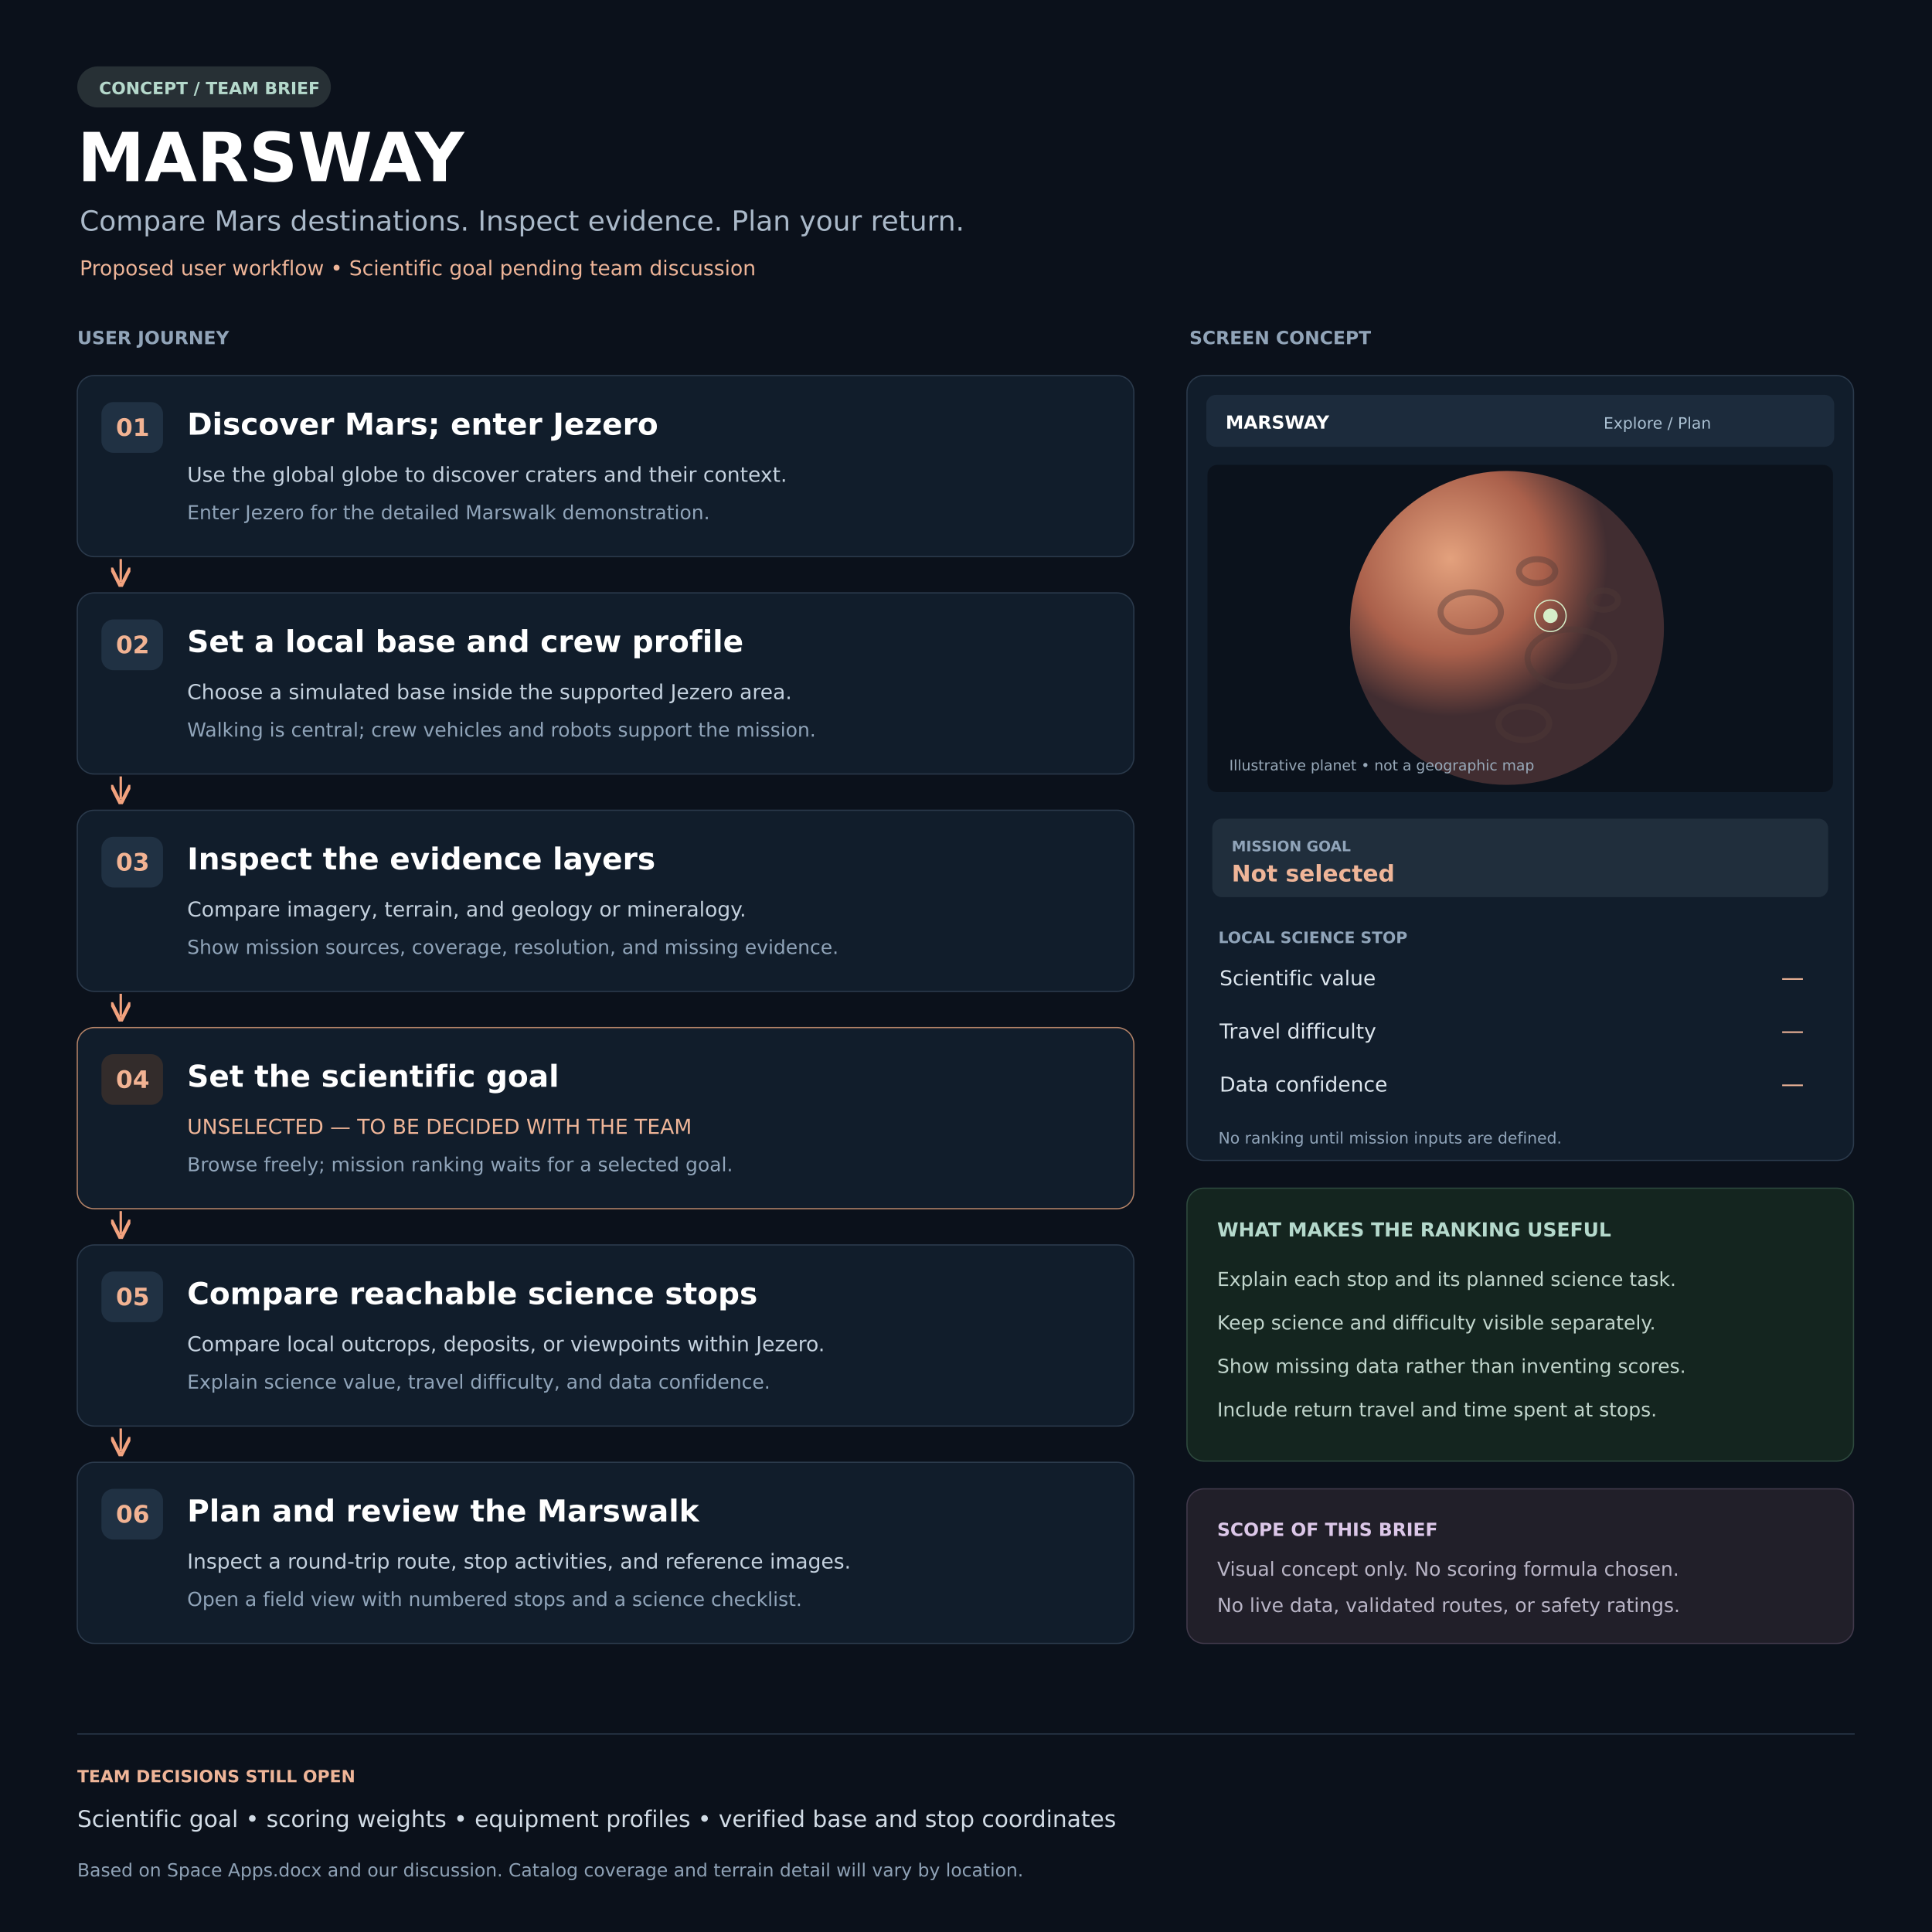
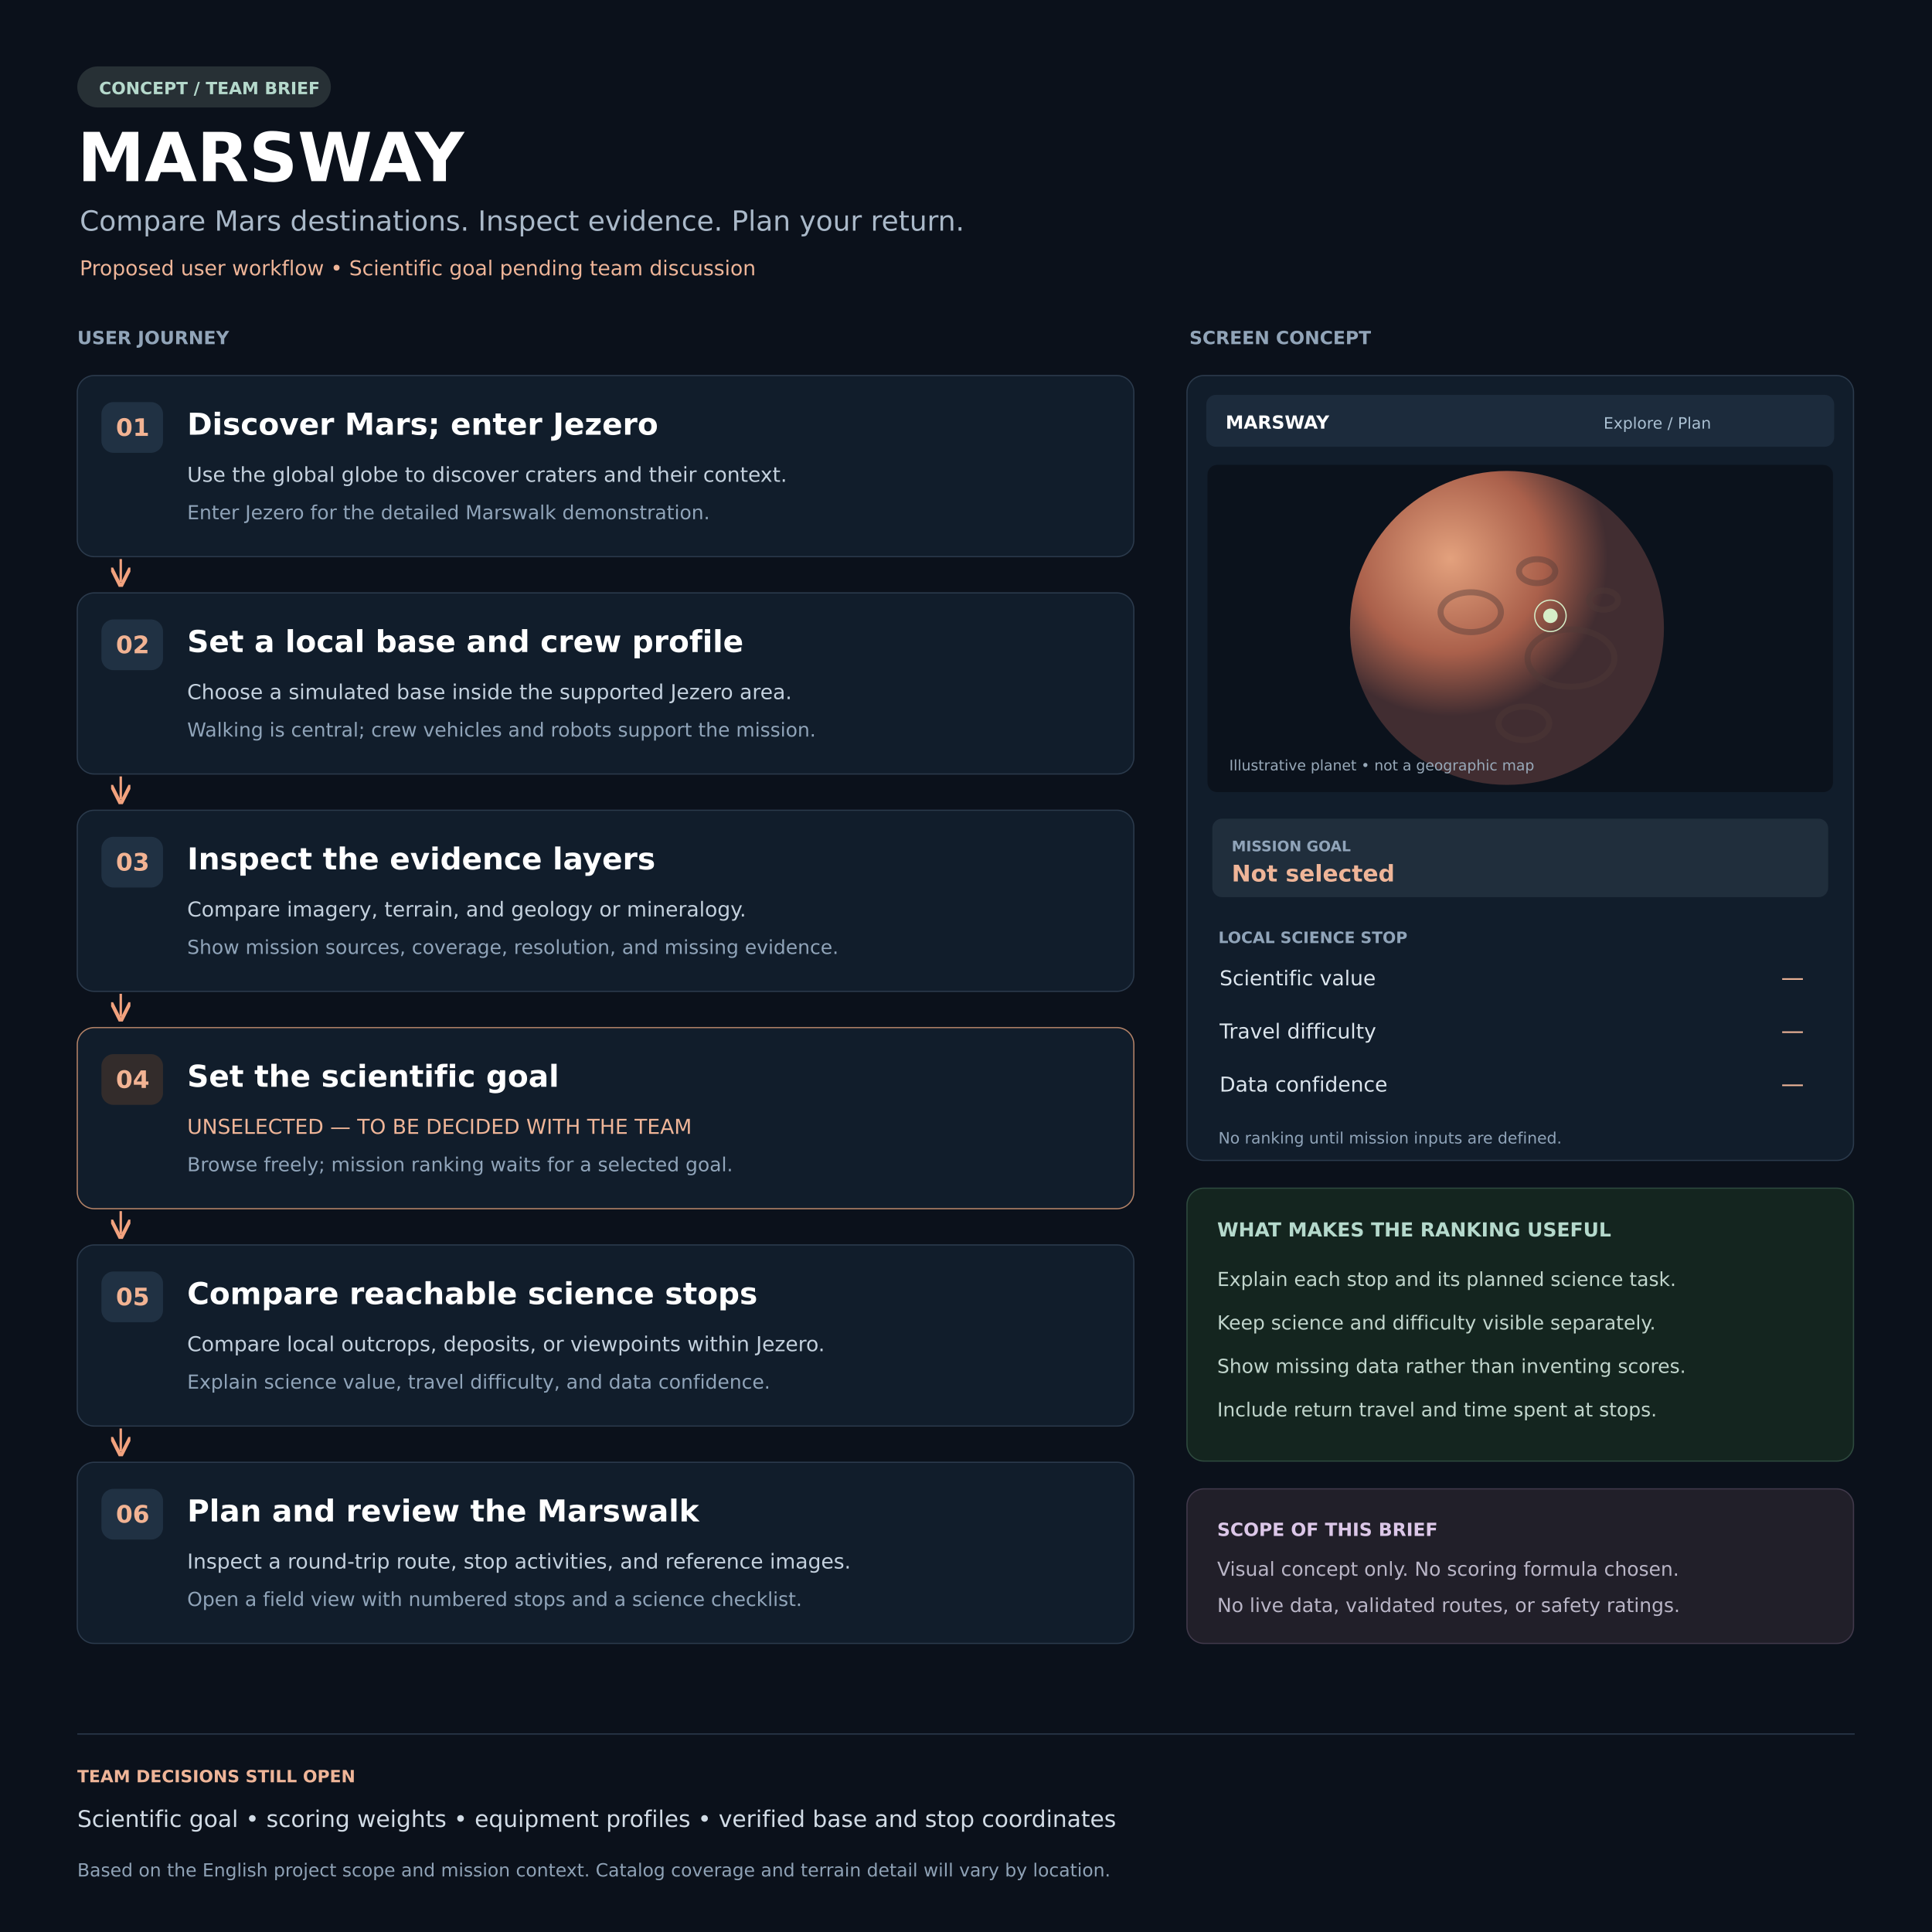
<svg xmlns="http://www.w3.org/2000/svg" width="1600" height="1600" viewBox="0 0 1600 1600">
  <defs>
    <radialGradient id="mars" cx="32%" cy="28%">
      <stop stop-color="#e3a17d" />
      <stop offset=".6" stop-color="#aa604b" />
      <stop offset="1" stop-color="#412d31" />
    </radialGradient>
    <clipPath id="planet">
      <circle cx="1210" cy="480" r="130" />
    </clipPath>
    <marker id="arrow" markerWidth="8" markerHeight="8" refX="6" refY="4" orient="auto">
      <path d="M0 0 L8 4 L0 8" fill="none" stroke="#f2a27e" stroke-width="1.5" />
    </marker>
  </defs>
  <rect x="0" y="0" width="1600" height="1600" rx="0" fill="#0b111b" stroke="none" />
  <rect x="64" y="55" width="210" height="34" rx="17" fill="#273035" stroke="none" />
  <text x="82" y="78" font-family="DejaVu Sans,sans-serif" font-size="14" fill="#b5d9cc" font-weight="700">CONCEPT / TEAM BRIEF</text>
  <text x="64" y="150" font-family="DejaVu Sans,sans-serif" font-size="56" fill="#ffffff" font-weight="700">MARSWAY</text>
  <text x="66" y="191" font-family="DejaVu Sans,sans-serif" font-size="23" fill="#aab9c9" font-weight="400">Compare Mars destinations. Inspect evidence. Plan your return.</text>
  <text x="66" y="228" font-family="DejaVu Sans,sans-serif" font-size="17" fill="#efb598" font-weight="400">Proposed user workflow • Scientific goal pending team discussion</text>
  <text x="64" y="285" font-family="DejaVu Sans,sans-serif" font-size="15" fill="#91a4b8" font-weight="700">USER JOURNEY</text>
  <rect x="64" y="311" width="875" height="150" rx="14" fill="#111d2b" stroke="#2b3a4c" />
  <rect x="84" y="333" width="51" height="42" rx="10" fill="#203143" stroke="none" />
  <text x="96" y="361" font-family="DejaVu Sans,sans-serif" font-size="20" fill="#f2b393" font-weight="700">01</text>
  <text x="155" y="360" font-family="DejaVu Sans,sans-serif" font-size="25" fill="#ffffff" font-weight="700">Discover Mars; enter Jezero</text>
  <text x="155" y="399" font-family="DejaVu Sans,sans-serif" font-size="17" fill="#c4d1de" font-weight="400">Use the global globe to discover craters and their context.</text>
  <text x="155" y="430" font-family="DejaVu Sans,sans-serif" font-size="16" fill="#90a4b9" font-weight="400">Enter Jezero for the detailed Marswalk demonstration.</text>
  <path d="M100 463 V482" stroke="#f2a27e" stroke-width="2" marker-end="url(#arrow)" />
  <rect x="64" y="491" width="875" height="150" rx="14" fill="#111d2b" stroke="#2b3a4c" />
  <rect x="84" y="513" width="51" height="42" rx="10" fill="#203143" stroke="none" />
  <text x="96" y="541" font-family="DejaVu Sans,sans-serif" font-size="20" fill="#f2b393" font-weight="700">02</text>
  <text x="155" y="540" font-family="DejaVu Sans,sans-serif" font-size="25" fill="#ffffff" font-weight="700">Set a local base and crew profile</text>
  <text x="155" y="579" font-family="DejaVu Sans,sans-serif" font-size="17" fill="#c4d1de" font-weight="400">Choose a simulated base inside the supported Jezero area.</text>
  <text x="155" y="610" font-family="DejaVu Sans,sans-serif" font-size="16" fill="#90a4b9" font-weight="400">Walking is central; crew vehicles and robots support the mission.</text>
  <path d="M100 643 V662" stroke="#f2a27e" stroke-width="2" marker-end="url(#arrow)" />
  <rect x="64" y="671" width="875" height="150" rx="14" fill="#111d2b" stroke="#2b3a4c" />
  <rect x="84" y="693" width="51" height="42" rx="10" fill="#203143" stroke="none" />
  <text x="96" y="721" font-family="DejaVu Sans,sans-serif" font-size="20" fill="#f2b393" font-weight="700">03</text>
  <text x="155" y="720" font-family="DejaVu Sans,sans-serif" font-size="25" fill="#ffffff" font-weight="700">Inspect the evidence layers</text>
  <text x="155" y="759" font-family="DejaVu Sans,sans-serif" font-size="17" fill="#c4d1de" font-weight="400">Compare imagery, terrain, and geology or mineralogy.</text>
  <text x="155" y="790" font-family="DejaVu Sans,sans-serif" font-size="16" fill="#90a4b9" font-weight="400">Show mission sources, coverage, resolution, and missing evidence.</text>
  <path d="M100 823 V842" stroke="#f2a27e" stroke-width="2" marker-end="url(#arrow)" />
  <rect x="64" y="851" width="875" height="150" rx="14" fill="#111d2b" stroke="#b38267" />
  <rect x="84" y="873" width="51" height="42" rx="10" fill="#332c2b" stroke="none" />
  <text x="96" y="901" font-family="DejaVu Sans,sans-serif" font-size="20" fill="#f2b393" font-weight="700">04</text>
  <text x="155" y="900" font-family="DejaVu Sans,sans-serif" font-size="25" fill="#ffffff" font-weight="700">Set the scientific goal</text>
  <text x="155" y="939" font-family="DejaVu Sans,sans-serif" font-size="17" fill="#efb598" font-weight="400">UNSELECTED — TO BE DECIDED WITH THE TEAM</text>
  <text x="155" y="970" font-family="DejaVu Sans,sans-serif" font-size="16" fill="#90a4b9" font-weight="400">Browse freely; mission ranking waits for a selected goal.</text>
  <path d="M100 1003 V1022" stroke="#f2a27e" stroke-width="2" marker-end="url(#arrow)" />
  <rect x="64" y="1031" width="875" height="150" rx="14" fill="#111d2b" stroke="#2b3a4c" />
  <rect x="84" y="1053" width="51" height="42" rx="10" fill="#203143" stroke="none" />
  <text x="96" y="1081" font-family="DejaVu Sans,sans-serif" font-size="20" fill="#f2b393" font-weight="700">05</text>
  <text x="155" y="1080" font-family="DejaVu Sans,sans-serif" font-size="25" fill="#ffffff" font-weight="700">Compare reachable science stops</text>
  <text x="155" y="1119" font-family="DejaVu Sans,sans-serif" font-size="17" fill="#c4d1de" font-weight="400">Compare local outcrops, deposits, or viewpoints within Jezero.</text>
  <text x="155" y="1150" font-family="DejaVu Sans,sans-serif" font-size="16" fill="#90a4b9" font-weight="400">Explain science value, travel difficulty, and data confidence.</text>
  <path d="M100 1183 V1202" stroke="#f2a27e" stroke-width="2" marker-end="url(#arrow)" />
  <rect x="64" y="1211" width="875" height="150" rx="14" fill="#111d2b" stroke="#2b3a4c" />
  <rect x="84" y="1233" width="51" height="42" rx="10" fill="#203143" stroke="none" />
  <text x="96" y="1261" font-family="DejaVu Sans,sans-serif" font-size="20" fill="#f2b393" font-weight="700">06</text>
  <text x="155" y="1260" font-family="DejaVu Sans,sans-serif" font-size="25" fill="#ffffff" font-weight="700">Plan and review the Marswalk</text>
  <text x="155" y="1299" font-family="DejaVu Sans,sans-serif" font-size="17" fill="#c4d1de" font-weight="400">Inspect a round-trip route, stop activities, and reference images.</text>
  <text x="155" y="1330" font-family="DejaVu Sans,sans-serif" font-size="16" fill="#90a4b9" font-weight="400">Open a field view with numbered stops and a science checklist.</text>
  <text x="985" y="285" font-family="DejaVu Sans,sans-serif" font-size="15" fill="#91a4b8" font-weight="700">SCREEN CONCEPT</text>
  <rect x="983" y="311" width="552" height="650" rx="14" fill="#111d2b" stroke="#2b3a4c" />
  <rect x="999" y="327" width="520" height="43" rx="8" fill="#1c2b3c" stroke="none" />
  <text x="1015" y="355" font-family="DejaVu Sans,sans-serif" font-size="15" fill="#fff" font-weight="700">MARSWAY</text>
  <text x="1328" y="355" font-family="DejaVu Sans,sans-serif" font-size="13" fill="#aac0d2" font-weight="400">Explore  /  Plan</text>
  <rect x="1000" y="385" width="518" height="271" rx="8" fill="#0b121c" stroke="none" />
  <circle cx="1210" cy="480" r="130" fill="url(#mars)" transform="translate(38 40)" />
  <ellipse cx="1218" cy="507" rx="25" ry="16.5" fill="none" stroke="#503b38" stroke-opacity=".42" stroke-width="5" />
  <ellipse cx="1301" cy="545" rx="36" ry="23.76" fill="none" stroke="#503b38" stroke-opacity=".42" stroke-width="5" />
  <ellipse cx="1273" cy="473" rx="15" ry="9.9" fill="none" stroke="#503b38" stroke-opacity=".42" stroke-width="5" />
  <ellipse cx="1328" cy="497" rx="12" ry="7.92" fill="none" stroke="#503b38" stroke-opacity=".42" stroke-width="5" />
  <ellipse cx="1262" cy="599" rx="21" ry="13.86" fill="none" stroke="#503b38" stroke-opacity=".42" stroke-width="5" />
  <circle cx="1284" cy="510" r="6" fill="#d6eec8" />
  <circle cx="1284" cy="510" r="13" fill="none" stroke="#d6eec8" />
  <text x="1018" y="638" font-family="DejaVu Sans,sans-serif" font-size="12" fill="#98a9b9" font-weight="400">Illustrative planet • not a geographic map</text>
  <rect x="1004" y="678" width="510" height="65" rx="8" fill="#202e3c" stroke="none" />
  <text x="1020" y="705" font-family="DejaVu Sans,sans-serif" font-size="12" fill="#90a4b9" font-weight="700">MISSION GOAL</text>
  <text x="1020" y="730" font-family="DejaVu Sans,sans-serif" font-size="19" fill="#efb598" font-weight="700">Not selected</text>
  <text x="1009" y="781" font-family="DejaVu Sans,sans-serif" font-size="13" fill="#90a4b9" font-weight="700">LOCAL SCIENCE STOP</text>
  <text x="1010" y="816" font-family="DejaVu Sans,sans-serif" font-size="17" fill="#dce5ed" font-weight="400">Scientific value</text>
  <text x="1475" y="816" font-family="DejaVu Sans,sans-serif" font-size="19" fill="#efb598" font-weight="400">—</text>
  <text x="1010" y="860" font-family="DejaVu Sans,sans-serif" font-size="17" fill="#dce5ed" font-weight="400">Travel difficulty</text>
  <text x="1475" y="860" font-family="DejaVu Sans,sans-serif" font-size="19" fill="#efb598" font-weight="400">—</text>
  <text x="1010" y="904" font-family="DejaVu Sans,sans-serif" font-size="17" fill="#dce5ed" font-weight="400">Data confidence</text>
  <text x="1475" y="904" font-family="DejaVu Sans,sans-serif" font-size="19" fill="#efb598" font-weight="400">—</text>
  <text x="1009" y="947" font-family="DejaVu Sans,sans-serif" font-size="13" fill="#90a4b9" font-weight="400">No ranking until mission inputs are defined.</text>
  <rect x="983" y="984" width="552" height="226" rx="14" fill="#14251f" stroke="#2e4a3e" />
  <text x="1008" y="1024" font-family="DejaVu Sans,sans-serif" font-size="16" fill="#b5d9cc" font-weight="700">WHAT MAKES THE RANKING USEFUL</text>
  <text x="1008" y="1065" font-family="DejaVu Sans,sans-serif" font-size="16" fill="#c1d5cc" font-weight="400">Explain each stop and its planned science task.</text>
  <text x="1008" y="1101" font-family="DejaVu Sans,sans-serif" font-size="16" fill="#c1d5cc" font-weight="400">Keep science and difficulty visible separately.</text>
  <text x="1008" y="1137" font-family="DejaVu Sans,sans-serif" font-size="16" fill="#c1d5cc" font-weight="400">Show missing data rather than inventing scores.</text>
  <text x="1008" y="1173" font-family="DejaVu Sans,sans-serif" font-size="16" fill="#c1d5cc" font-weight="400">Include return travel and time spent at stops.</text>
  <rect x="983" y="1233" width="552" height="128" rx="14" fill="#211f29" stroke="#41394b" />
  <text x="1008" y="1272" font-family="DejaVu Sans,sans-serif" font-size="15" fill="#dcc7e8" font-weight="700">SCOPE OF THIS BRIEF</text>
  <text x="1008" y="1305" font-family="DejaVu Sans,sans-serif" font-size="16" fill="#b9b5c6" font-weight="400">Visual concept only. No scoring formula chosen.</text>
  <text x="1008" y="1335" font-family="DejaVu Sans,sans-serif" font-size="16" fill="#b9b5c6" font-weight="400">No live data, validated routes, or safety ratings.</text>
  <path d="M64 1436 H1536" stroke="#2b3a4c" />
  <text x="64" y="1476" font-family="DejaVu Sans,sans-serif" font-size="14" fill="#efb598" font-weight="700">TEAM DECISIONS STILL OPEN</text>
  <text x="64" y="1513" font-family="DejaVu Sans,sans-serif" font-size="19" fill="#d2dce6" font-weight="400">Scientific goal • scoring weights • equipment profiles • verified base and stop coordinates</text>
-   <text x="64" y="1554" font-family="DejaVu Sans,sans-serif" font-size="15" fill="#8fa2b6" font-weight="400">Based on Space Apps.docx and our discussion. Catalog coverage and terrain detail will vary by location.</text>
+   <text x="64" y="1554" font-family="DejaVu Sans,sans-serif" font-size="15" fill="#8fa2b6" font-weight="400">Based on the English project scope and mission context. Catalog coverage and terrain detail will vary by location.</text>
</svg>
